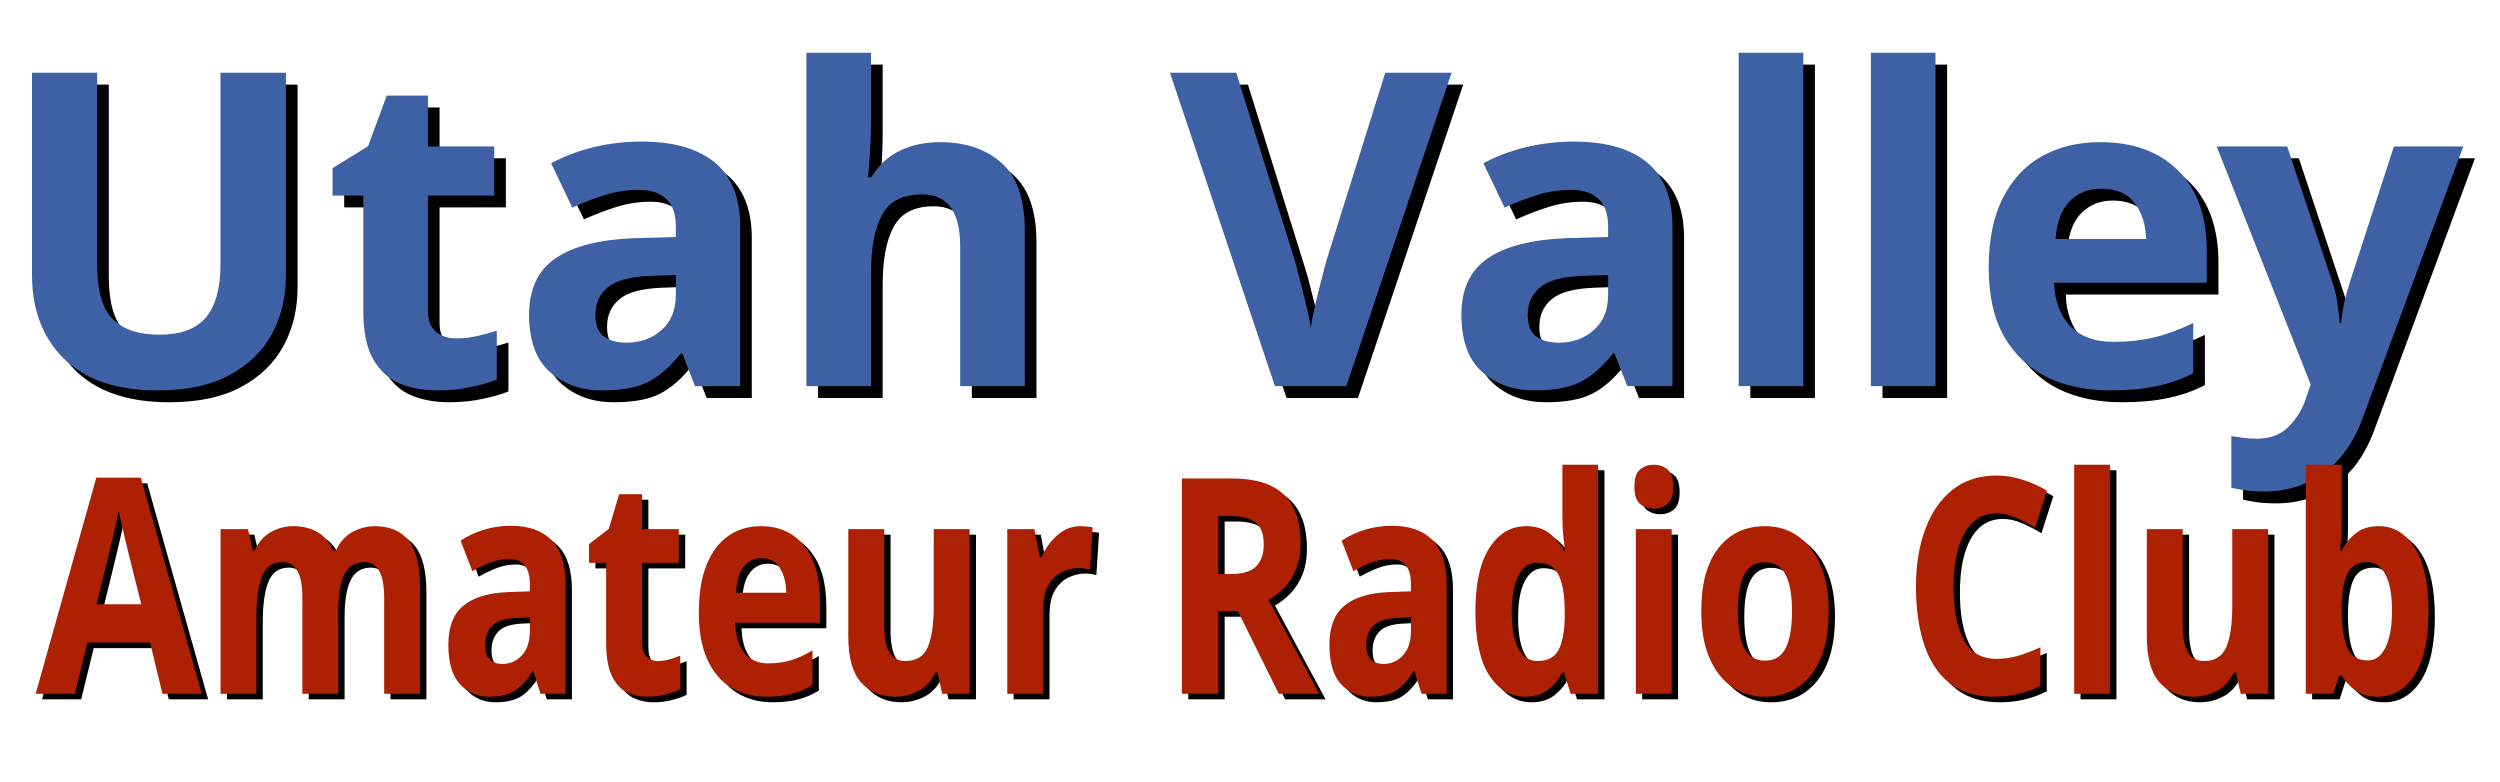
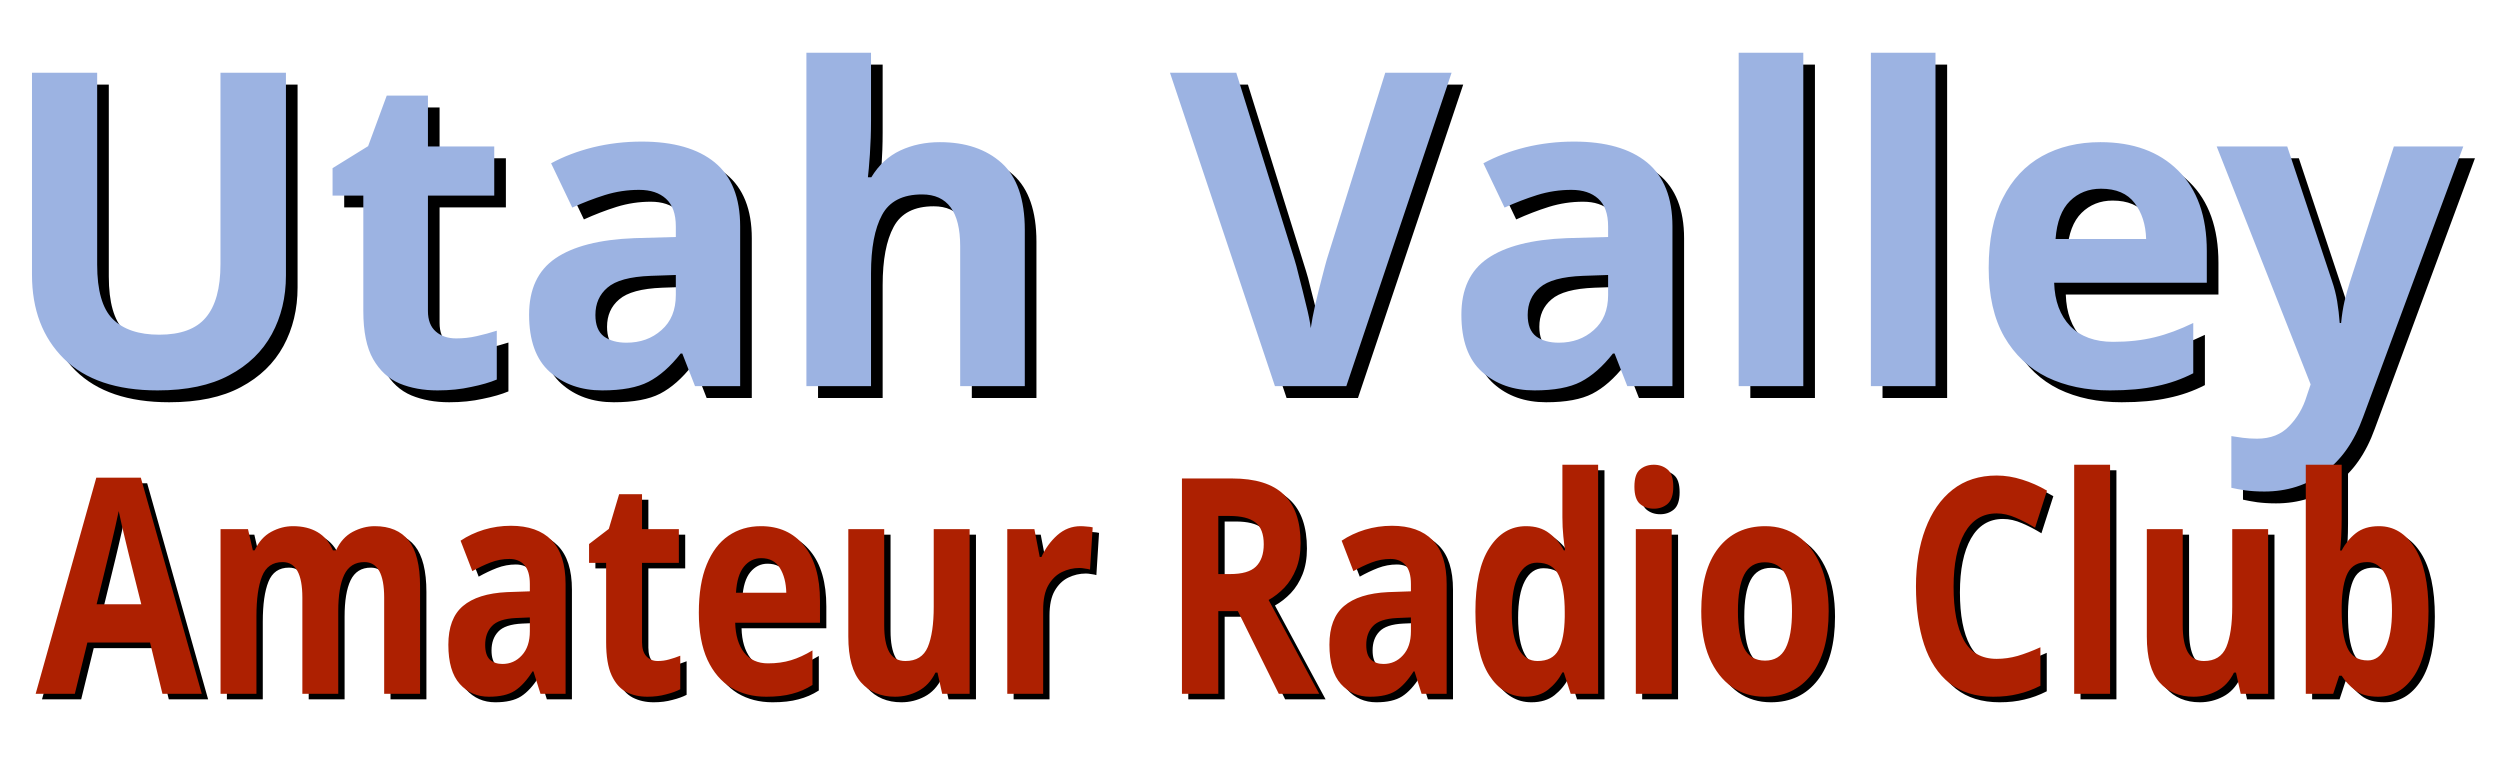
<svg xmlns="http://www.w3.org/2000/svg" width="800" height="250">
  <g>
    <text font-style="normal" font-weight="bold" stroke="#000000" transform="matrix(5.778826,0,0,5.850376,-1728.131,-579.1747) " xml:space="preserve" text-anchor="middle" font-family="Sans-serif" font-size="24" y="120.766" x="367.753" stroke-linecap="null" stroke-linejoin="null" stroke-dasharray="null" stroke-width="0" fill="#000000" id="svg_4">Utah Valley</text>
    <text font-style="normal" font-weight="bold" stroke="#000000" transform="matrix(3.209744,0,0,4.019802,-906.6032,-402.1865) " xml:space="preserve" text-anchor="middle" font-family="Sans-serif" font-size="24" y="155.723" x="406.46" stroke-linecap="null" stroke-linejoin="null" stroke-dasharray="null" stroke-width="0" fill="#000000" id="svg_3">Amateur Radio Club</text>
-     <text font-style="normal" font-weight="bold" stroke="#000000" transform="matrix(5.778826,0,0,5.850376,-1728.131,-579.1747) " xml:space="preserve" text-anchor="middle" font-family="Sans-serif" font-size="24" id="svg_1" y="120.116" x="367.11" stroke-linecap="null" stroke-linejoin="null" stroke-dasharray="null" stroke-width="0" fill="#3e60a5">Utah Valley</text>
+     <text font-style="normal" font-weight="bold" stroke="#000000" transform="matrix(5.778826,0,0,5.850376,-1728.131,-579.1747) " xml:space="preserve" text-anchor="middle" font-family="Sans-serif" font-size="24" id="svg_1" y="120.116" x="367.11" stroke-linecap="null" stroke-linejoin="null" stroke-dasharray="null" stroke-width="0" fill="#9cb3e2">Utah Valley</text>
    <text id="svg_2" font-style="normal" font-weight="bold" stroke="#000000" transform="matrix(3.209744,0,0,4.019802,-906.6032,-402.1865) " xml:space="preserve" text-anchor="middle" font-family="Sans-serif" font-size="24" y="155.28" x="405.829" stroke-linecap="null" stroke-linejoin="null" stroke-dasharray="null" stroke-width="0" fill="#ad2001">Amateur Radio Club</text>
  </g>
</svg>
